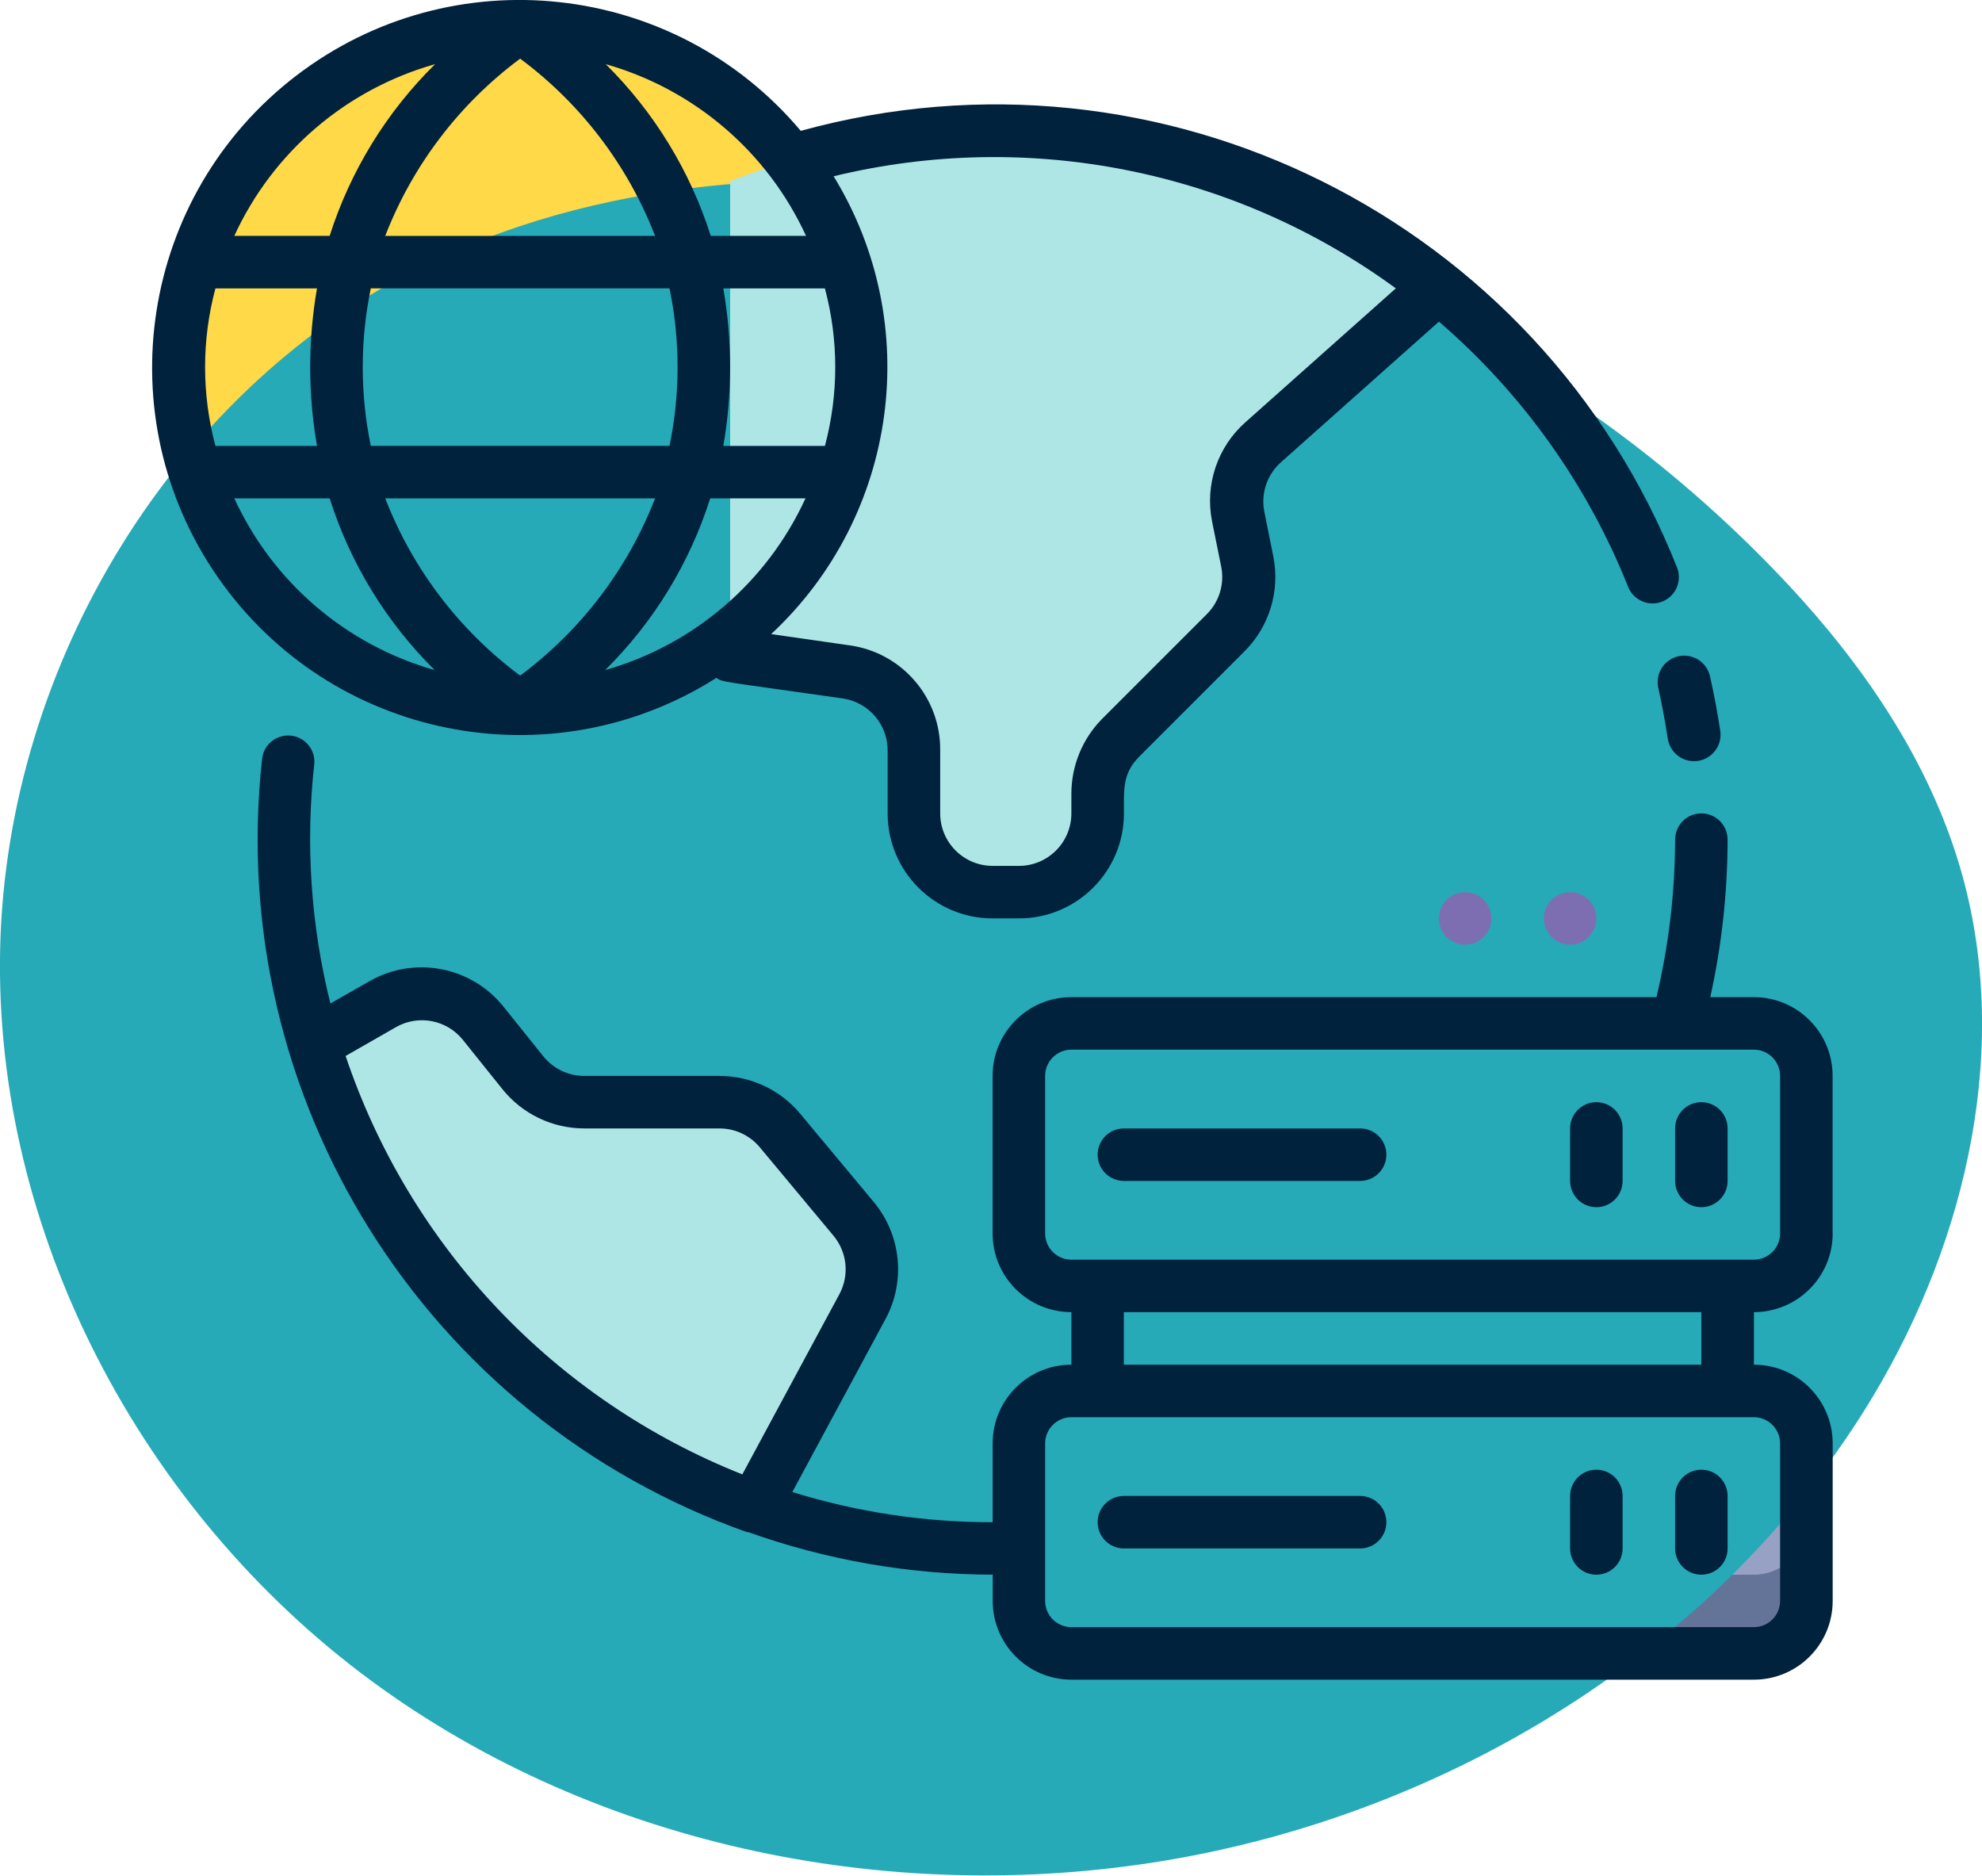
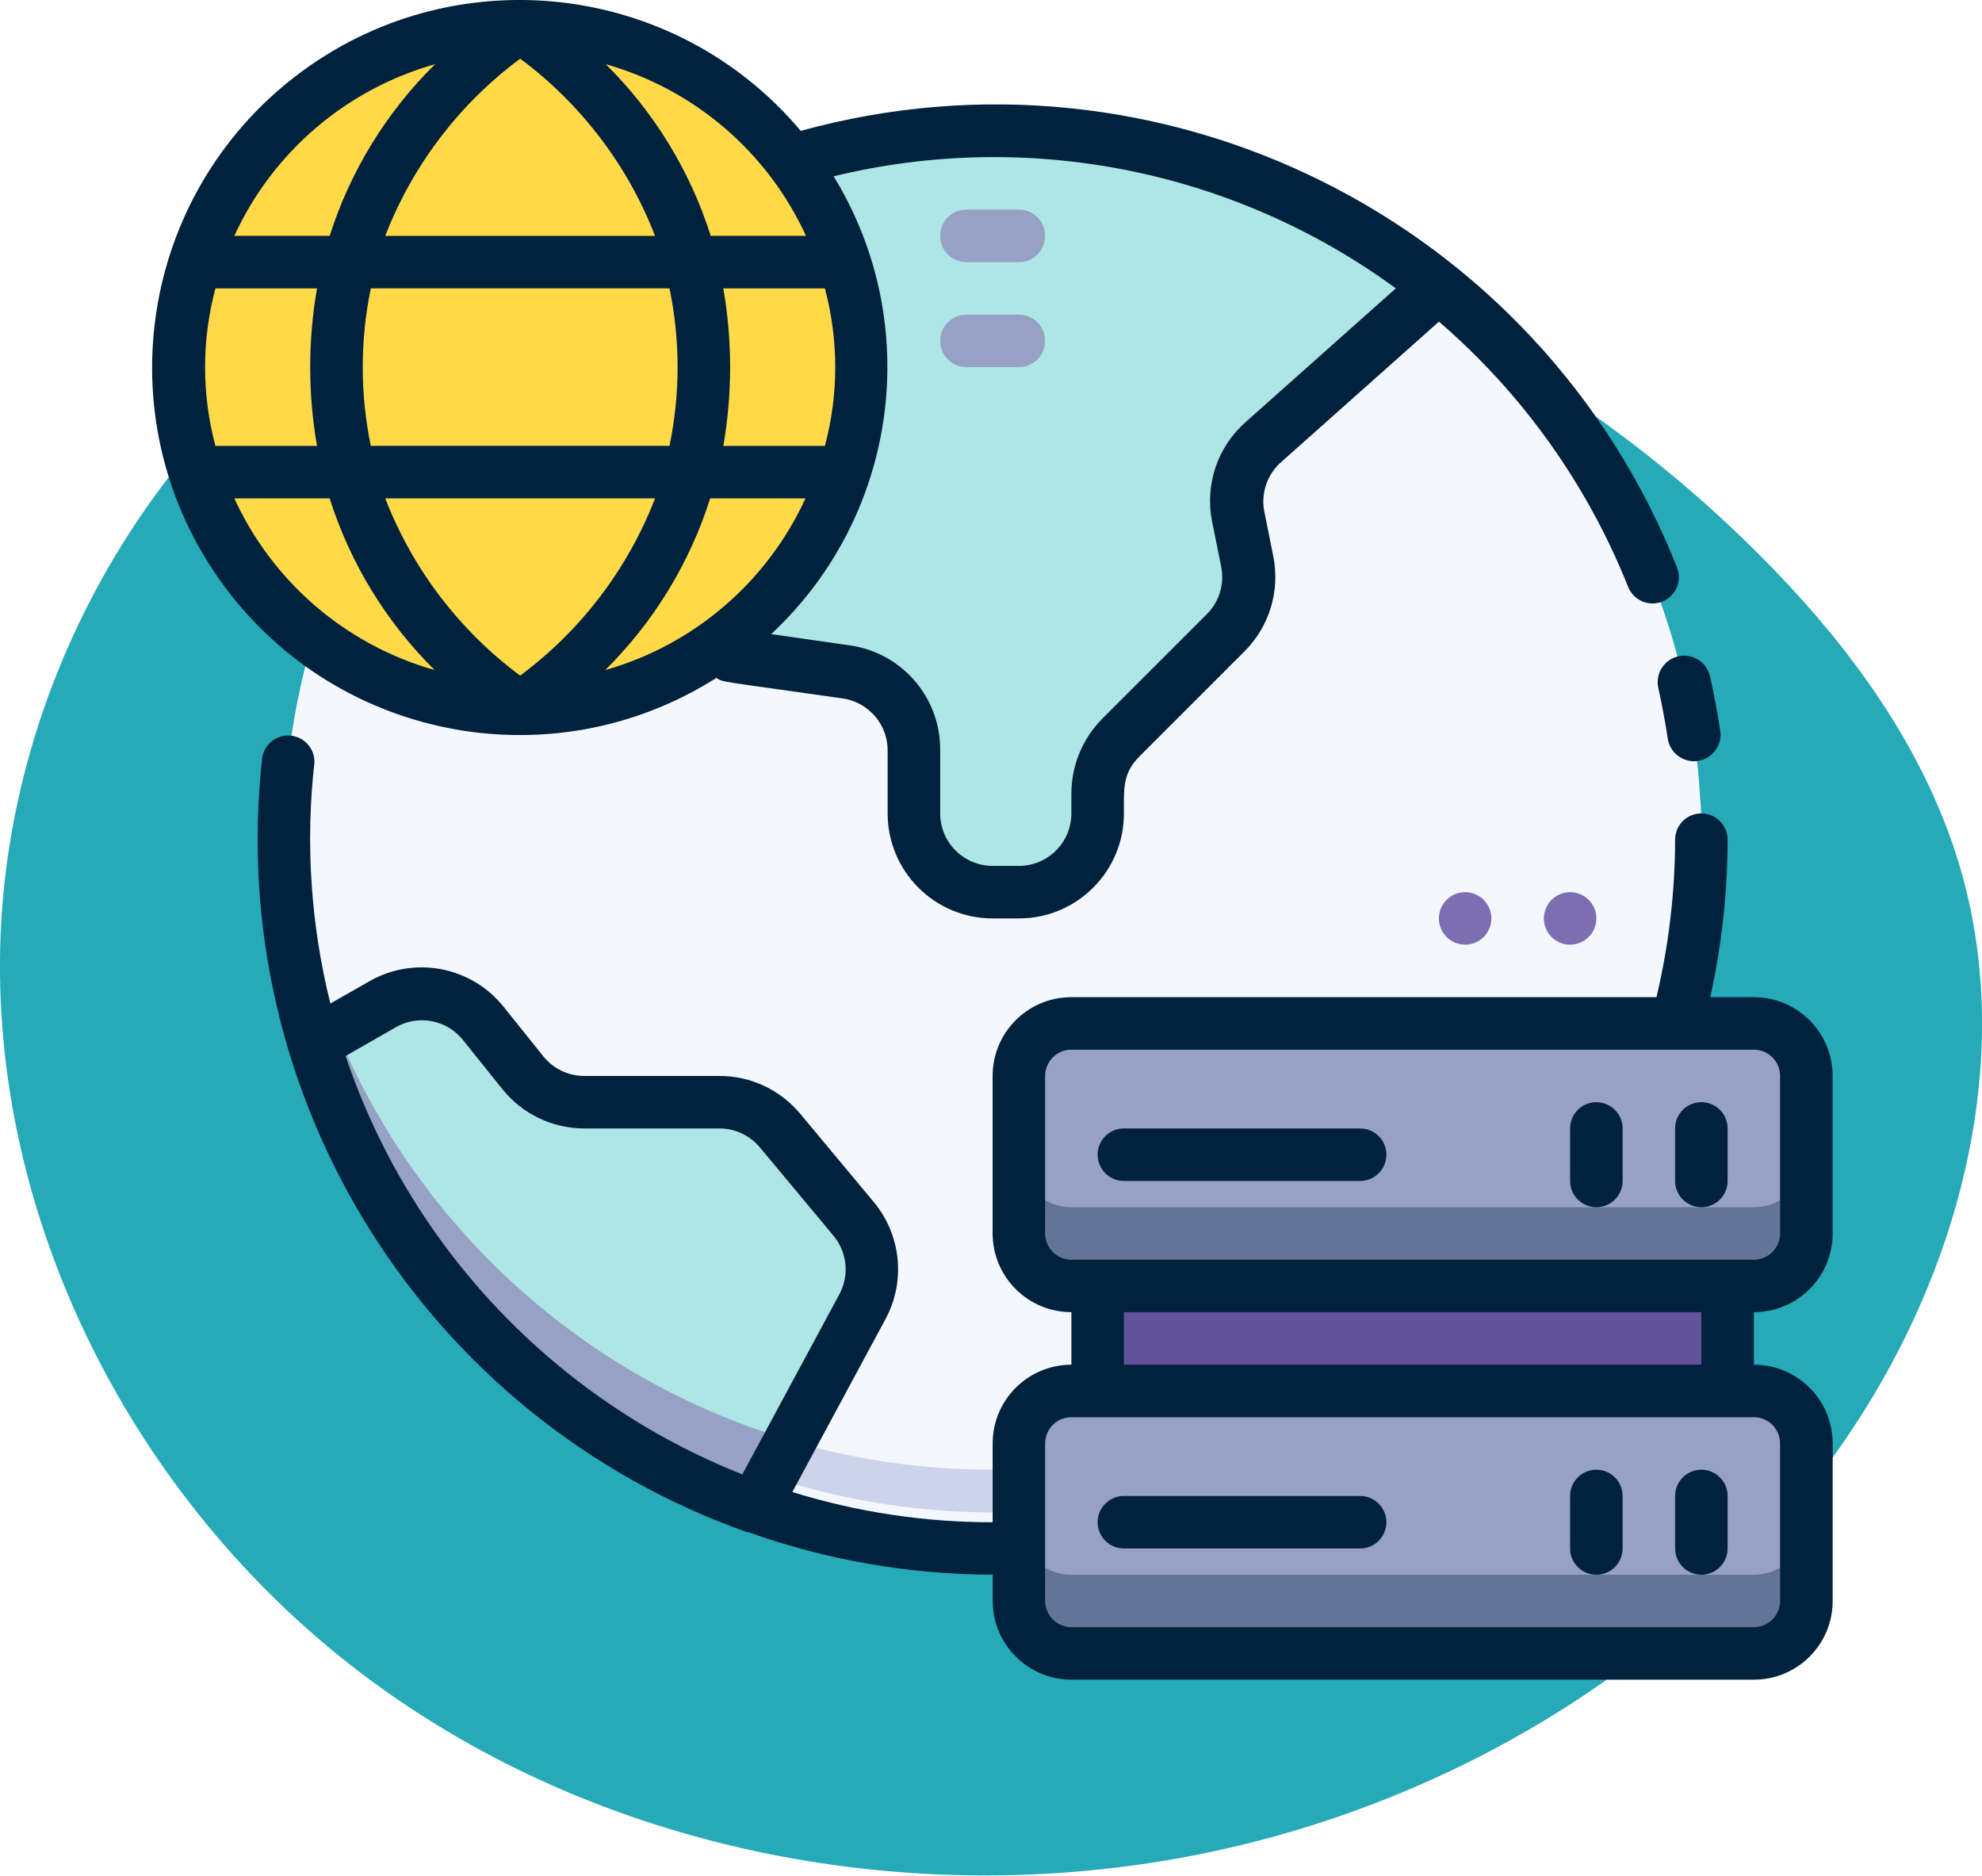
<svg xmlns="http://www.w3.org/2000/svg" width="129.737" height="122.746" viewBox="0 0 129.737 122.746">
-   <g id="Grupo_1102060" data-name="Grupo 1102060" transform="translate(-1150.264 -1838.946)">
-     <circle id="Elipse_11816" data-name="Elipse 11816" cx="46.391" cy="46.391" r="46.391" transform="translate(1168.849 1847.511)" fill="#f5f7ff" />
-     <path id="Trazado_875894" data-name="Trazado 875894" d="M51.391,74.313A46.391,46.391,0,0,1,5,30.5a46.391,46.391,0,1,0,92.781,0A46.391,46.391,0,0,1,51.391,74.313Z" transform="translate(1163.849 1860.824)" fill="#ccd3eb" />
-     <rect id="Rectángulo_401360" data-name="Rectángulo 401360" width="51.545" height="17.182" rx="2" transform="translate(1216.958 1929.982)" fill="#96a1c3" />
-     <path id="Trazado_875896" data-name="Trazado 875896" d="M81.109,61.436H36.436A3.436,3.436,0,0,1,33,58v5.155a3.436,3.436,0,0,0,3.436,3.436H81.109a3.436,3.436,0,0,0,3.436-3.436V58A3.436,3.436,0,0,1,81.109,61.436Z" transform="translate(1183.958 1880.574)" fill="#647499" />
-     <rect id="Rectángulo_401361" data-name="Rectángulo 401361" width="51.545" height="17.182" rx="2" transform="translate(1216.958 1905.929)" fill="#96a1c3" />
-     <path id="Trazado_875897" data-name="Trazado 875897" d="M81.109,47.436H36.436A3.436,3.436,0,0,1,33,44v5.155a3.436,3.436,0,0,0,3.436,3.436H81.109a3.436,3.436,0,0,0,3.436-3.436V44A3.436,3.436,0,0,1,81.109,47.436Z" transform="translate(1183.958 1870.52)" fill="#647499" />
-     <path id="Trazado_875898" data-name="Trazado 875898" d="M36,49H77.236v6.873H36Z" transform="translate(1186.113 1874.11)" fill="#62529b" />
-     <path id="Trazado_875900" data-name="Trazado 875900" d="M7.639,39.27l-1.529.876A46.391,46.391,0,0,0,34.993,70.472l2.354-4.381A46.494,46.494,0,0,1,7.639,39.27Z" transform="translate(1164.646 1867.122)" fill="#96a1c3" />
-     <g id="Grupo_1102059" data-name="Grupo 1102059" transform="translate(98 -132)">
-       <path id="Trazado_875961" data-name="Trazado 875961" d="M22.336,0A22.336,22.336,0,1,1,0,22.336,22.336,22.336,0,0,1,22.336,0Z" transform="translate(1063.977 1972.638)" fill="#ffd947" />
-       <g id="Grupo_1102058" data-name="Grupo 1102058">
-         <g id="Grupo_1102057" data-name="Grupo 1102057">
-           <path id="_12068" data-name="12068" d="M98.737,72.292c-13.285-1.834-27.318-1.386-39.407,4.421-16.765,8.052-27.775,26.309-28.2,44.9S40.4,158.479,55.36,169.523s34.7,14.959,53,11.643c18.453-3.344,35.773-14.186,45.4-30.28,6.172-10.321,9.057-23.065,5.647-34.6-2.059-6.961-6.267-13.128-11.217-18.437A82.875,82.875,0,0,0,98.737,72.292Z" transform="translate(1021.145 1911.384)" fill="#26aab7" />
-           <path id="Trazado_875895" data-name="Trazado 875895" d="M55.23,30.236l.6,2.99A5.155,5.155,0,0,1,54.4,37.882l-6.873,6.873a5.154,5.154,0,0,0-1.478,3.608v1.306A5.155,5.155,0,0,1,40.9,54.823H39.182a5.155,5.155,0,0,1-5.155-5.155V45.545a5.155,5.155,0,0,0-4.433-5.155L22,39.36V8.295a46.271,46.271,0,0,1,46.236,7.01L56.862,25.425a5.155,5.155,0,0,0-1.632,4.811Z" transform="translate(1078.058 1974.515)" fill="#aee6e6" />
-           <path id="Trazado_875899" data-name="Trazado 875899" d="M41.981,58.347,34.9,71.474A46.391,46.391,0,0,1,6.14,41.148l4.519-2.594a5.155,5.155,0,0,1,6.581,1.254l2.577,3.213a5.154,5.154,0,0,0,4.021,1.942h8.849a5.155,5.155,0,0,1,3.969,1.856l4.811,5.773a5.155,5.155,0,0,1,.515,5.756Z" transform="translate(1066.668 1998.12)" fill="#aee6e6" />
-         </g>
-         <g id="Grupo_1100015" data-name="Grupo 1100015" transform="translate(1062.222 1970.946)">
-           <path id="Trazado_875901" data-name="Trazado 875901" d="M57.378,27.1c.241,1.082.447,2.2.619,3.316a1.737,1.737,0,0,0,3.436-.515q-.275-1.8-.67-3.557a1.734,1.734,0,0,0-3.385.756Z" transform="translate(41.213 17.924)" fill="#00223d" />
-           <path id="Trazado_875902" data-name="Trazado 875902" d="M36.887,44.369c.5.326.12.189,8.282,1.357a3.436,3.436,0,0,1,2.955,3.436v4.089A6.873,6.873,0,0,0,55,60.125h1.718a6.873,6.873,0,0,0,6.873-6.873c0-1.6-.1-2.612,1.014-3.728l6.873-6.873a6.873,6.873,0,0,0,1.89-6.22l-.6-2.99a3.436,3.436,0,0,1,1.134-3.2l10.309-9.175A44.827,44.827,0,0,1,96.594,38.424a1.72,1.72,0,1,0,3.2-1.271A47.989,47.989,0,0,0,42.437,8.58,24.054,24.054,0,1,0,36.887,44.4ZM5.359,32.634H11.6a27.491,27.491,0,0,0,6.873,11.237A20.618,20.618,0,0,1,5.359,32.634ZM24.07,3.855a26.271,26.271,0,0,1,8.831,11.6H15.238a26.271,26.271,0,0,1,8.831-11.6Zm9.776,15.034a25.412,25.412,0,0,1,0,10.309H14.293a25.412,25.412,0,0,1,0-10.309Zm-4.21,24.982a27.491,27.491,0,0,0,6.873-11.237h6.237a20.618,20.618,0,0,1-13.11,11.237Zm-14.4-11.237H32.9a26.271,26.271,0,0,1-8.831,11.6,26.271,26.271,0,0,1-8.831-11.6ZM44.018,29.2H37.368a30.1,30.1,0,0,0,0-10.309h6.649A19.965,19.965,0,0,1,44.018,29.2Zm-33.247,0H4.122a19.965,19.965,0,0,1,0-10.309h6.649a30.1,30.1,0,0,0,0,10.309ZM81.388,18.889l-9.845,8.763a6.873,6.873,0,0,0-2.182,6.495l.6,2.972A3.436,3.436,0,0,1,69,40.229L62.127,47.1a6.976,6.976,0,0,0-1.976,4.845v1.306a3.436,3.436,0,0,1-3.436,3.436H55a3.436,3.436,0,0,1-3.436-3.436V49.129a6.873,6.873,0,0,0-5.911-6.873L40.5,41.517a23.9,23.9,0,0,0,4.089-29.965,44.552,44.552,0,0,1,36.8,7.337ZM42.781,15.452H36.544A27.491,27.491,0,0,0,29.671,4.216a20.618,20.618,0,0,1,13.11,11.237ZM18.5,4.216A27.491,27.491,0,0,0,11.6,15.452H5.359A20.618,20.618,0,0,1,18.5,4.216Z" transform="translate(0.021 -0.016)" fill="#00223d" />
-           <path id="Trazado_875903" data-name="Trazado 875903" d="M59.718,56A1.718,1.718,0,0,0,58,57.718v3.436a1.718,1.718,0,0,0,3.436,0V57.718A1.718,1.718,0,0,0,59.718,56Z" transform="translate(41.691 40.191)" fill="#00223d" />
-           <path id="Trazado_875904" data-name="Trazado 875904" d="M55.718,56A1.718,1.718,0,0,0,54,57.718v3.436a1.718,1.718,0,0,0,3.436,0V57.718A1.718,1.718,0,0,0,55.718,56Z" transform="translate(38.818 40.191)" fill="#00223d" />
-           <path id="Trazado_875905" data-name="Trazado 875905" d="M107.094,60.649V50.34a5.155,5.155,0,0,0-5.155-5.155H99.087a48.109,48.109,0,0,0,1.134-10.309,1.718,1.718,0,0,0-3.436,0,45.1,45.1,0,0,1-1.22,10.309h-38.3a5.155,5.155,0,0,0-5.155,5.155V60.649A5.155,5.155,0,0,0,57.267,65.8V69.24a5.155,5.155,0,0,0-5.155,5.155v5.155A44.019,44.019,0,0,1,39,77.574l6.1-11.323a6.873,6.873,0,0,0-.773-7.663l-4.811-5.773a6.873,6.873,0,0,0-5.292-2.474H25.377a3.436,3.436,0,0,1-2.68-1.289L20.12,45.839a6.873,6.873,0,0,0-8.763-1.718L8.763,45.6A44.484,44.484,0,0,1,7.714,29.86,1.718,1.718,0,0,0,4.3,29.516,48.109,48.109,0,0,0,36.03,80.2h.086a47.9,47.9,0,0,0,16,2.783V84.7a5.155,5.155,0,0,0,5.155,5.155h44.673a5.155,5.155,0,0,0,5.155-5.155V74.395a5.155,5.155,0,0,0-5.155-5.155V65.8a5.155,5.155,0,0,0,5.155-5.155ZM9.759,49.035l3.3-1.89a3.436,3.436,0,0,1,4.381.842L20.017,51.2a6.873,6.873,0,0,0,5.361,2.577h8.849a3.436,3.436,0,0,1,2.646,1.237l4.811,5.773a3.436,3.436,0,0,1,.4,3.832l-6.357,11.8A44.862,44.862,0,0,1,9.759,49.035ZM55.548,60.649V50.34a1.718,1.718,0,0,1,1.718-1.718h44.673a1.718,1.718,0,0,1,1.718,1.718V60.649a1.718,1.718,0,0,1-1.718,1.718H57.267A1.718,1.718,0,0,1,55.548,60.649Zm48.109,13.745V84.7a1.718,1.718,0,0,1-1.718,1.718H57.267A1.718,1.718,0,0,1,55.548,84.7V74.395a1.718,1.718,0,0,1,1.718-1.718h44.673A1.718,1.718,0,0,1,103.657,74.395ZM98.5,69.24H60.7V65.8H98.5Z" transform="translate(2.906 20.078)" fill="#00223d" />
-           <path id="Trazado_875906" data-name="Trazado 875906" d="M59.718,48.873a1.718,1.718,0,0,0,1.718-1.718V43.718a1.718,1.718,0,1,0-3.436,0v3.436A1.718,1.718,0,0,0,59.718,48.873Z" transform="translate(41.691 30.137)" fill="#00223d" />
-           <path id="Trazado_875907" data-name="Trazado 875907" d="M55.718,48.873a1.718,1.718,0,0,0,1.718-1.718V43.718a1.718,1.718,0,1,0-3.436,0v3.436A1.718,1.718,0,0,0,55.718,48.873Z" transform="translate(38.818 30.137)" fill="#00223d" />
-           <path id="Trazado_875908" data-name="Trazado 875908" d="M53.182,57H37.718a1.718,1.718,0,0,0,0,3.436H53.182a1.718,1.718,0,1,0,0-3.436Z" transform="translate(25.891 40.909)" fill="#00223d" />
-           <path id="Trazado_875909" data-name="Trazado 875909" d="M37.718,46.436H53.182a1.718,1.718,0,0,0,0-3.436H37.718a1.718,1.718,0,0,0,0,3.436Z" transform="translate(25.891 30.855)" fill="#00223d" />
-         </g>
+   <g id="Grupo_1102046" data-name="Grupo 1102046" transform="translate(-1052.264 -1970.946)">
+     <path id="_12068" data-name="12068" d="M98.737,72.292c-13.285-1.834-27.318-1.386-39.407,4.421-16.765,8.052-27.775,26.309-28.2,44.9S40.4,158.479,55.36,169.523s34.7,14.959,53,11.643c18.453-3.344,35.773-14.186,45.4-30.28,6.172-10.321,9.057-23.065,5.647-34.6-2.059-6.961-6.267-13.128-11.217-18.437A82.875,82.875,0,0,0,98.737,72.292Z" transform="translate(1021.145 1911.384)" fill="#26aab7" />
+     <g id="_9._Workd" data-name="9. Workd" transform="translate(1062.243 1970.931)">
+       <circle id="Elipse_11816" data-name="Elipse 11816" cx="46.391" cy="46.391" r="46.391" transform="translate(8.606 8.58)" fill="#f5f7ff" />
+       <path id="Trazado_875894" data-name="Trazado 875894" d="M51.391,74.313A46.391,46.391,0,0,1,5,30.5a46.391,46.391,0,1,0,92.781,0A46.391,46.391,0,0,1,51.391,74.313Z" transform="translate(3.606 21.893)" fill="#ccd3eb" />
+       <path id="Trazado_875895" data-name="Trazado 875895" d="M55.23,30.236l.6,2.99A5.155,5.155,0,0,1,54.4,37.882l-6.873,6.873a5.154,5.154,0,0,0-1.478,3.608v1.306A5.155,5.155,0,0,1,40.9,54.823H39.182a5.155,5.155,0,0,1-5.155-5.155V45.545a5.155,5.155,0,0,0-4.433-5.155L22,39.36V8.295a46.271,46.271,0,0,1,46.236,7.01L56.862,25.425a5.155,5.155,0,0,0-1.632,4.811Z" transform="translate(15.815 3.584)" fill="#aee6e6" />
+       <path id="Trazado_875961" data-name="Trazado 875961" d="M22.336,0A22.336,22.336,0,1,1,0,22.336,22.336,22.336,0,0,1,22.336,0Z" transform="translate(1.733 1.707)" fill="#ffd947" />
+       <rect id="Rectángulo_401360" data-name="Rectángulo 401360" width="51.545" height="17.182" rx="2" transform="translate(56.715 91.052)" fill="#96a1c3" />
+       <path id="Trazado_875896" data-name="Trazado 875896" d="M81.109,61.436H36.436A3.436,3.436,0,0,1,33,58v5.155a3.436,3.436,0,0,0,3.436,3.436H81.109a3.436,3.436,0,0,0,3.436-3.436V58A3.436,3.436,0,0,1,81.109,61.436Z" transform="translate(23.715 41.643)" fill="#647499" />
+       <rect id="Rectángulo_401361" data-name="Rectángulo 401361" width="51.545" height="17.182" rx="2" transform="translate(56.715 66.998)" fill="#96a1c3" />
+       <path id="Trazado_875897" data-name="Trazado 875897" d="M81.109,47.436H36.436A3.436,3.436,0,0,1,33,44v5.155a3.436,3.436,0,0,0,3.436,3.436H81.109a3.436,3.436,0,0,0,3.436-3.436V44A3.436,3.436,0,0,1,81.109,47.436Z" transform="translate(23.715 31.589)" fill="#647499" />
+       <path id="Trazado_875898" data-name="Trazado 875898" d="M36,49H77.236v6.873H36Z" transform="translate(25.87 35.179)" fill="#62529b" />
+       <path id="Trazado_875899" data-name="Trazado 875899" d="M41.981,58.347,34.9,71.474A46.391,46.391,0,0,1,6.14,41.148l4.519-2.594a5.155,5.155,0,0,1,6.581,1.254l2.577,3.213a5.154,5.154,0,0,0,4.021,1.942h8.849a5.155,5.155,0,0,1,3.969,1.856l4.811,5.773a5.155,5.155,0,0,1,.515,5.756Z" transform="translate(4.425 27.19)" fill="#aee6e6" />
+       <path id="Trazado_875900" data-name="Trazado 875900" d="M7.639,39.27l-1.529.876A46.391,46.391,0,0,0,34.993,70.472l2.354-4.381A46.494,46.494,0,0,1,7.639,39.27Z" transform="translate(4.403 28.192)" fill="#96a1c3" />
+       <g id="Grupo_1100015" data-name="Grupo 1100015" transform="translate(-0.021 0.016)">
+         <path id="Trazado_875901" data-name="Trazado 875901" d="M57.378,27.1c.241,1.082.447,2.2.619,3.316a1.737,1.737,0,0,0,3.436-.515q-.275-1.8-.67-3.557a1.734,1.734,0,0,0-3.385.756Z" transform="translate(41.213 17.924)" fill="#00223d" />
+         <path id="Trazado_875902" data-name="Trazado 875902" d="M36.887,44.369c.5.326.12.189,8.282,1.357a3.436,3.436,0,0,1,2.955,3.436v4.089A6.873,6.873,0,0,0,55,60.125h1.718a6.873,6.873,0,0,0,6.873-6.873c0-1.6-.1-2.612,1.014-3.728l6.873-6.873a6.873,6.873,0,0,0,1.89-6.22l-.6-2.99a3.436,3.436,0,0,1,1.134-3.2l10.309-9.175A44.827,44.827,0,0,1,96.594,38.424a1.72,1.72,0,1,0,3.2-1.271A47.989,47.989,0,0,0,42.437,8.58,24.054,24.054,0,1,0,36.887,44.4ZM5.359,32.634H11.6a27.491,27.491,0,0,0,6.873,11.237A20.618,20.618,0,0,1,5.359,32.634ZM24.07,3.855a26.271,26.271,0,0,1,8.831,11.6H15.238a26.271,26.271,0,0,1,8.831-11.6Zm9.776,15.034a25.412,25.412,0,0,1,0,10.309H14.293a25.412,25.412,0,0,1,0-10.309Zm-4.21,24.982a27.491,27.491,0,0,0,6.873-11.237h6.237a20.618,20.618,0,0,1-13.11,11.237Zm-14.4-11.237H32.9a26.271,26.271,0,0,1-8.831,11.6,26.271,26.271,0,0,1-8.831-11.6ZM44.018,29.2H37.368a30.1,30.1,0,0,0,0-10.309h6.649A19.965,19.965,0,0,1,44.018,29.2Zm-33.247,0H4.122a19.965,19.965,0,0,1,0-10.309h6.649a30.1,30.1,0,0,0,0,10.309ZM81.388,18.889l-9.845,8.763a6.873,6.873,0,0,0-2.182,6.495l.6,2.972A3.436,3.436,0,0,1,69,40.229L62.127,47.1a6.976,6.976,0,0,0-1.976,4.845v1.306a3.436,3.436,0,0,1-3.436,3.436H55a3.436,3.436,0,0,1-3.436-3.436V49.129a6.873,6.873,0,0,0-5.911-6.873L40.5,41.517a23.9,23.9,0,0,0,4.089-29.965,44.552,44.552,0,0,1,36.8,7.337ZM42.781,15.452H36.544A27.491,27.491,0,0,0,29.671,4.216a20.618,20.618,0,0,1,13.11,11.237ZM18.5,4.216A27.491,27.491,0,0,0,11.6,15.452H5.359A20.618,20.618,0,0,1,18.5,4.216Z" transform="translate(0.021 -0.016)" fill="#00223d" />
+         <path id="Trazado_875903" data-name="Trazado 875903" d="M59.718,56A1.718,1.718,0,0,0,58,57.718v3.436a1.718,1.718,0,0,0,3.436,0V57.718A1.718,1.718,0,0,0,59.718,56Z" transform="translate(41.691 40.191)" fill="#00223d" />
+         <path id="Trazado_875904" data-name="Trazado 875904" d="M55.718,56A1.718,1.718,0,0,0,54,57.718v3.436a1.718,1.718,0,0,0,3.436,0V57.718A1.718,1.718,0,0,0,55.718,56Z" transform="translate(38.818 40.191)" fill="#00223d" />
+         <path id="Trazado_875905" data-name="Trazado 875905" d="M107.094,60.649V50.34a5.155,5.155,0,0,0-5.155-5.155H99.087a48.109,48.109,0,0,0,1.134-10.309,1.718,1.718,0,0,0-3.436,0,45.1,45.1,0,0,1-1.22,10.309h-38.3a5.155,5.155,0,0,0-5.155,5.155V60.649A5.155,5.155,0,0,0,57.267,65.8V69.24a5.155,5.155,0,0,0-5.155,5.155v5.155A44.019,44.019,0,0,1,39,77.574l6.1-11.323a6.873,6.873,0,0,0-.773-7.663l-4.811-5.773a6.873,6.873,0,0,0-5.292-2.474H25.377a3.436,3.436,0,0,1-2.68-1.289L20.12,45.839a6.873,6.873,0,0,0-8.763-1.718L8.763,45.6A44.484,44.484,0,0,1,7.714,29.86,1.718,1.718,0,0,0,4.3,29.516,48.109,48.109,0,0,0,36.03,80.2h.086a47.9,47.9,0,0,0,16,2.783V84.7a5.155,5.155,0,0,0,5.155,5.155h44.673a5.155,5.155,0,0,0,5.155-5.155V74.395a5.155,5.155,0,0,0-5.155-5.155V65.8a5.155,5.155,0,0,0,5.155-5.155ZM9.759,49.035l3.3-1.89a3.436,3.436,0,0,1,4.381.842L20.017,51.2a6.873,6.873,0,0,0,5.361,2.577h8.849a3.436,3.436,0,0,1,2.646,1.237l4.811,5.773a3.436,3.436,0,0,1,.4,3.832l-6.357,11.8A44.862,44.862,0,0,1,9.759,49.035ZM55.548,60.649V50.34a1.718,1.718,0,0,1,1.718-1.718h44.673a1.718,1.718,0,0,1,1.718,1.718V60.649a1.718,1.718,0,0,1-1.718,1.718H57.267A1.718,1.718,0,0,1,55.548,60.649Zm48.109,13.745V84.7a1.718,1.718,0,0,1-1.718,1.718H57.267A1.718,1.718,0,0,1,55.548,84.7V74.395a1.718,1.718,0,0,1,1.718-1.718h44.673A1.718,1.718,0,0,1,103.657,74.395ZM98.5,69.24H60.7V65.8H98.5Z" transform="translate(2.906 20.078)" fill="#00223d" />
+         <path id="Trazado_875906" data-name="Trazado 875906" d="M59.718,48.873a1.718,1.718,0,0,0,1.718-1.718V43.718a1.718,1.718,0,1,0-3.436,0v3.436A1.718,1.718,0,0,0,59.718,48.873Z" transform="translate(41.691 30.137)" fill="#00223d" />
+         <path id="Trazado_875907" data-name="Trazado 875907" d="M55.718,48.873a1.718,1.718,0,0,0,1.718-1.718V43.718a1.718,1.718,0,1,0-3.436,0v3.436A1.718,1.718,0,0,0,55.718,48.873Z" transform="translate(38.818 30.137)" fill="#00223d" />
+         <path id="Trazado_875908" data-name="Trazado 875908" d="M53.182,57H37.718a1.718,1.718,0,0,0,0,3.436H53.182a1.718,1.718,0,1,0,0-3.436Z" transform="translate(25.891 40.909)" fill="#00223d" />
+         <path id="Trazado_875909" data-name="Trazado 875909" d="M37.718,46.436H53.182a1.718,1.718,0,0,0,0-3.436H37.718a1.718,1.718,0,0,0,0,3.436Z" transform="translate(25.891 30.855)" fill="#00223d" />
      </g>
+       <path id="Trazado_875910" data-name="Trazado 875910" d="M54.718,34a1.718,1.718,0,1,0,1.718,1.718A1.718,1.718,0,0,0,54.718,34Z" transform="translate(38.079 24.407)" fill="#7d6eb2" />
+       <path id="Trazado_875911" data-name="Trazado 875911" d="M50.718,34a1.718,1.718,0,1,0,1.718,1.718A1.718,1.718,0,0,0,50.718,34Z" transform="translate(35.206 24.407)" fill="#7d6eb2" />
+       <path id="Trazado_875912" data-name="Trazado 875912" d="M31.718,11.436h3.436a1.718,1.718,0,1,0,0-3.436H31.718a1.718,1.718,0,1,0,0,3.436Z" transform="translate(21.561 5.734)" fill="#96a1c3" />
+       <path id="Trazado_875913" data-name="Trazado 875913" d="M35.155,12H31.718a1.718,1.718,0,1,0,0,3.436h3.436a1.718,1.718,0,1,0,0-3.436Z" transform="translate(21.561 8.607)" fill="#96a1c3" />
    </g>
-     <path id="Trazado_875910" data-name="Trazado 875910" d="M54.718,34a1.718,1.718,0,1,0,1.718,1.718A1.718,1.718,0,0,0,54.718,34Z" transform="translate(1198.322 1863.338)" fill="#7d6eb2" />
-     <path id="Trazado_875911" data-name="Trazado 875911" d="M50.718,34a1.718,1.718,0,1,0,1.718,1.718A1.718,1.718,0,0,0,50.718,34Z" transform="translate(1195.449 1863.338)" fill="#7d6eb2" />
  </g>
</svg>
